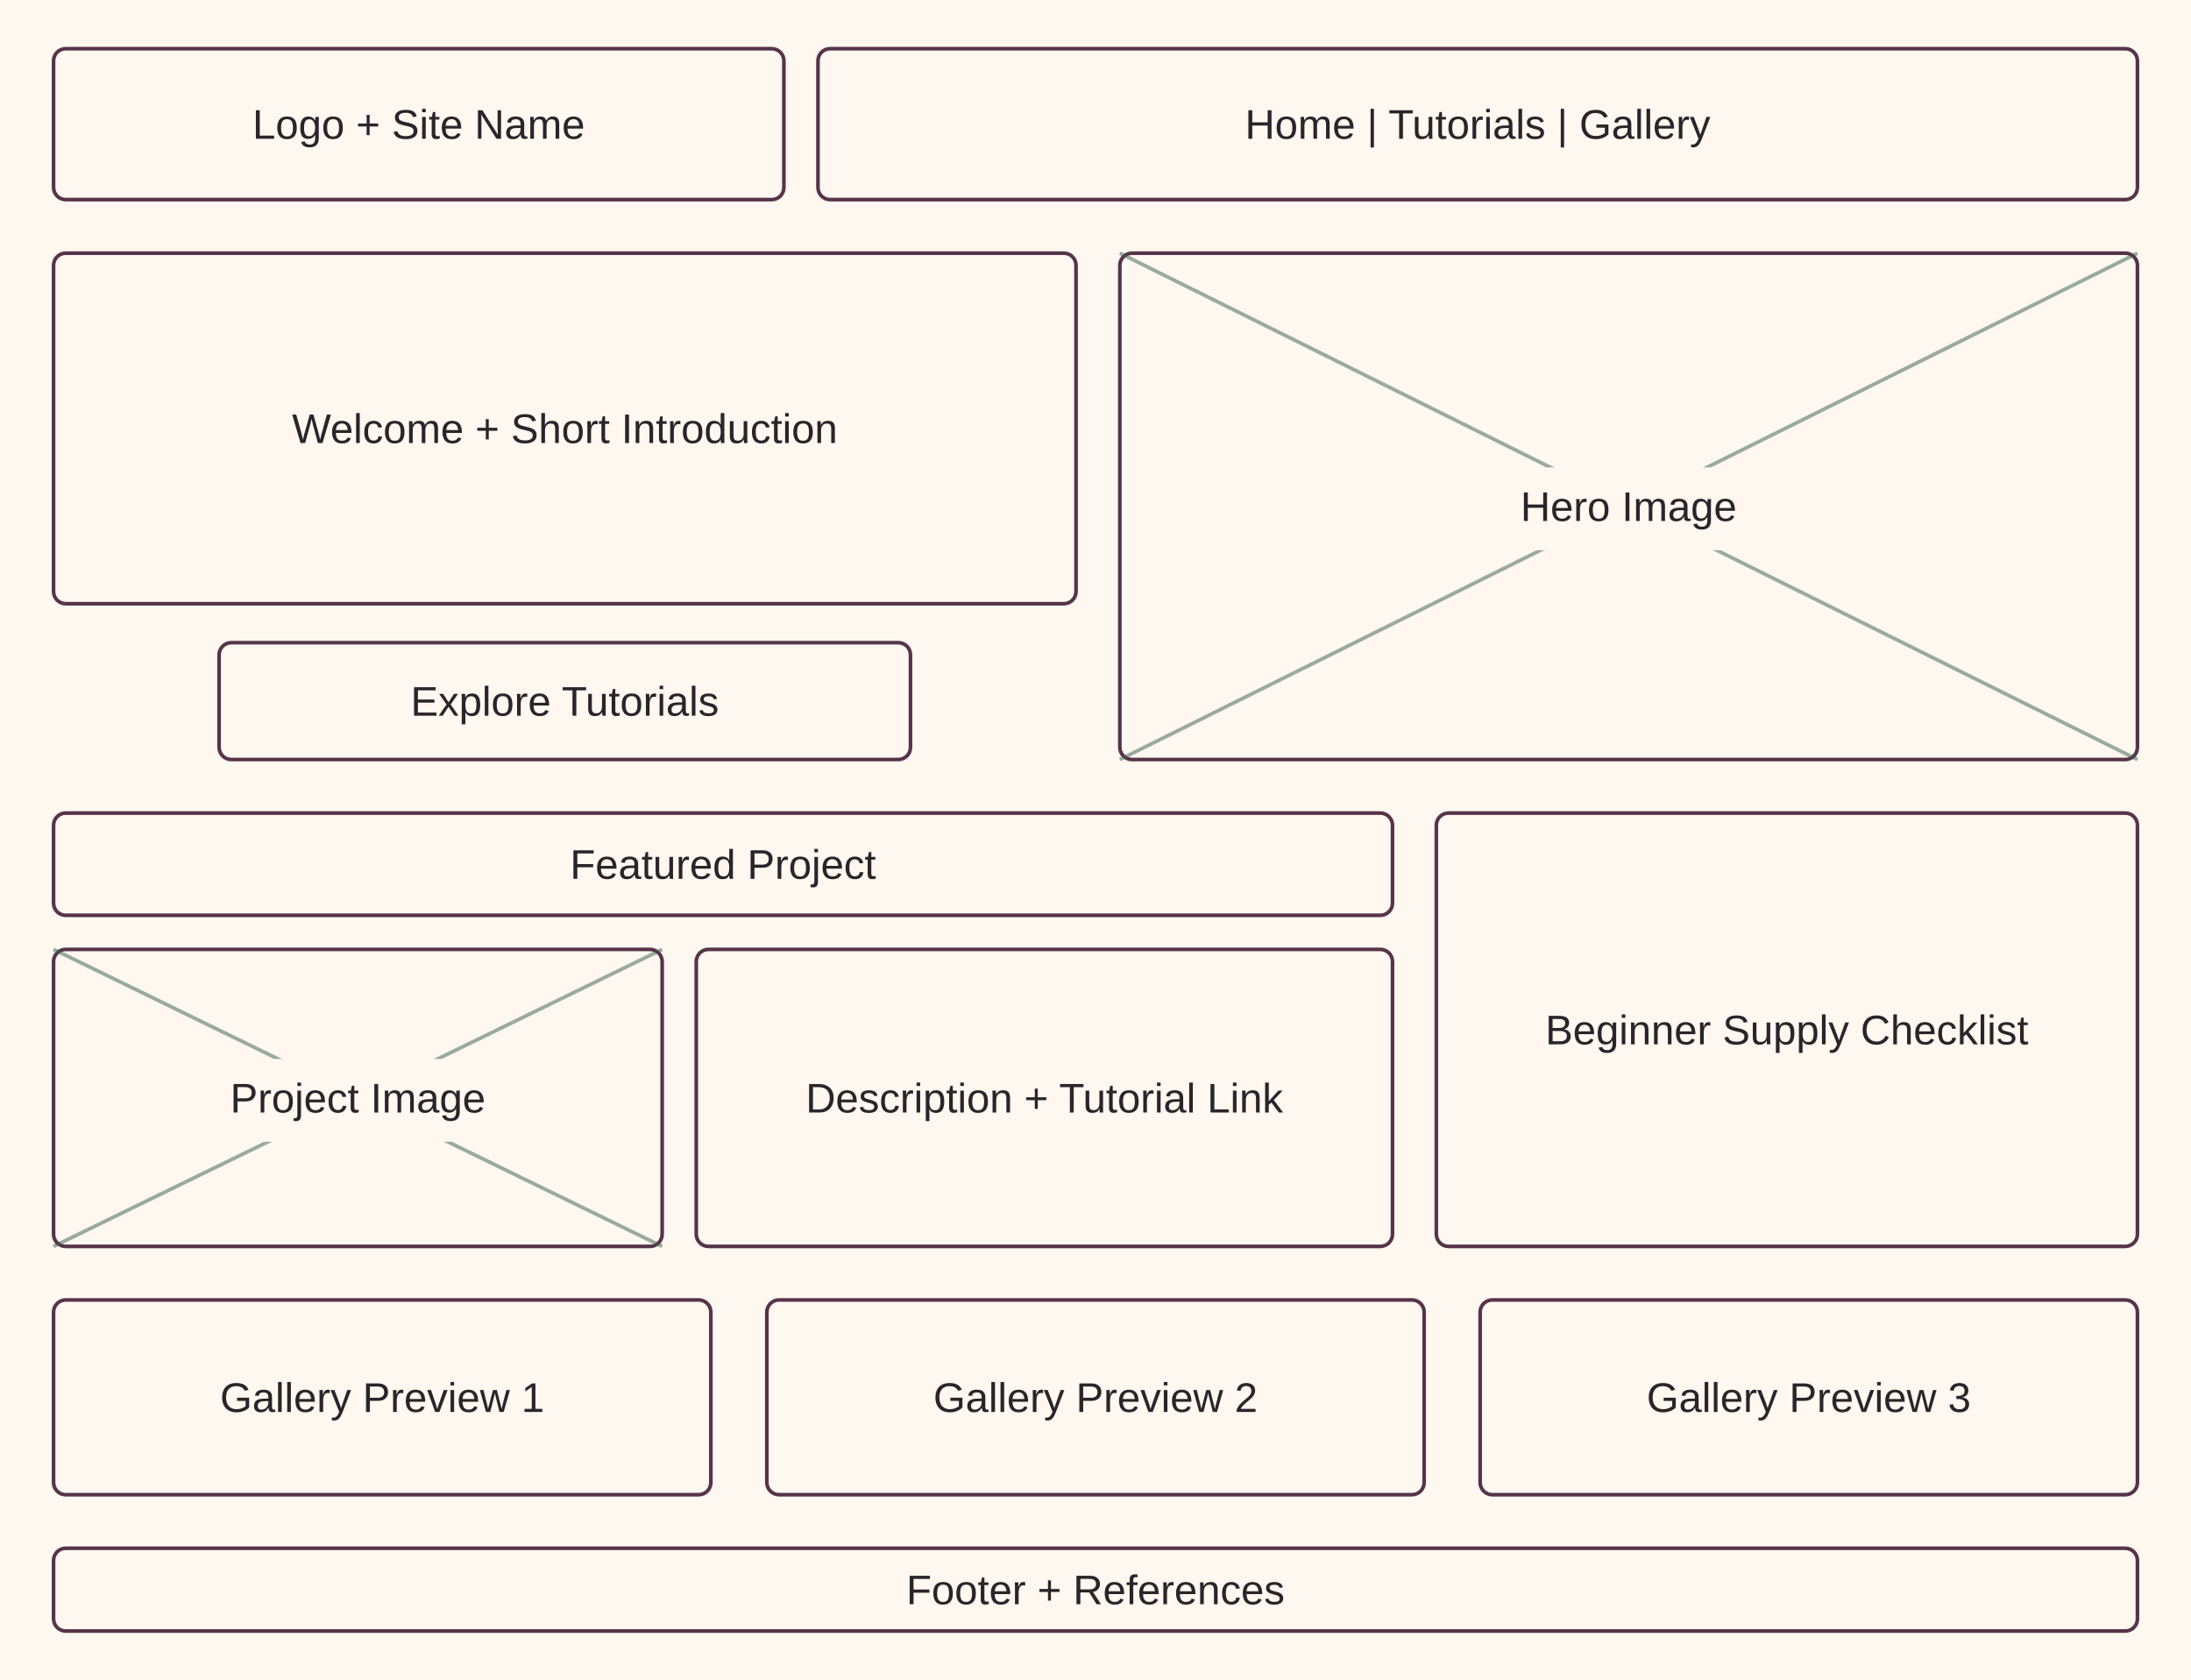
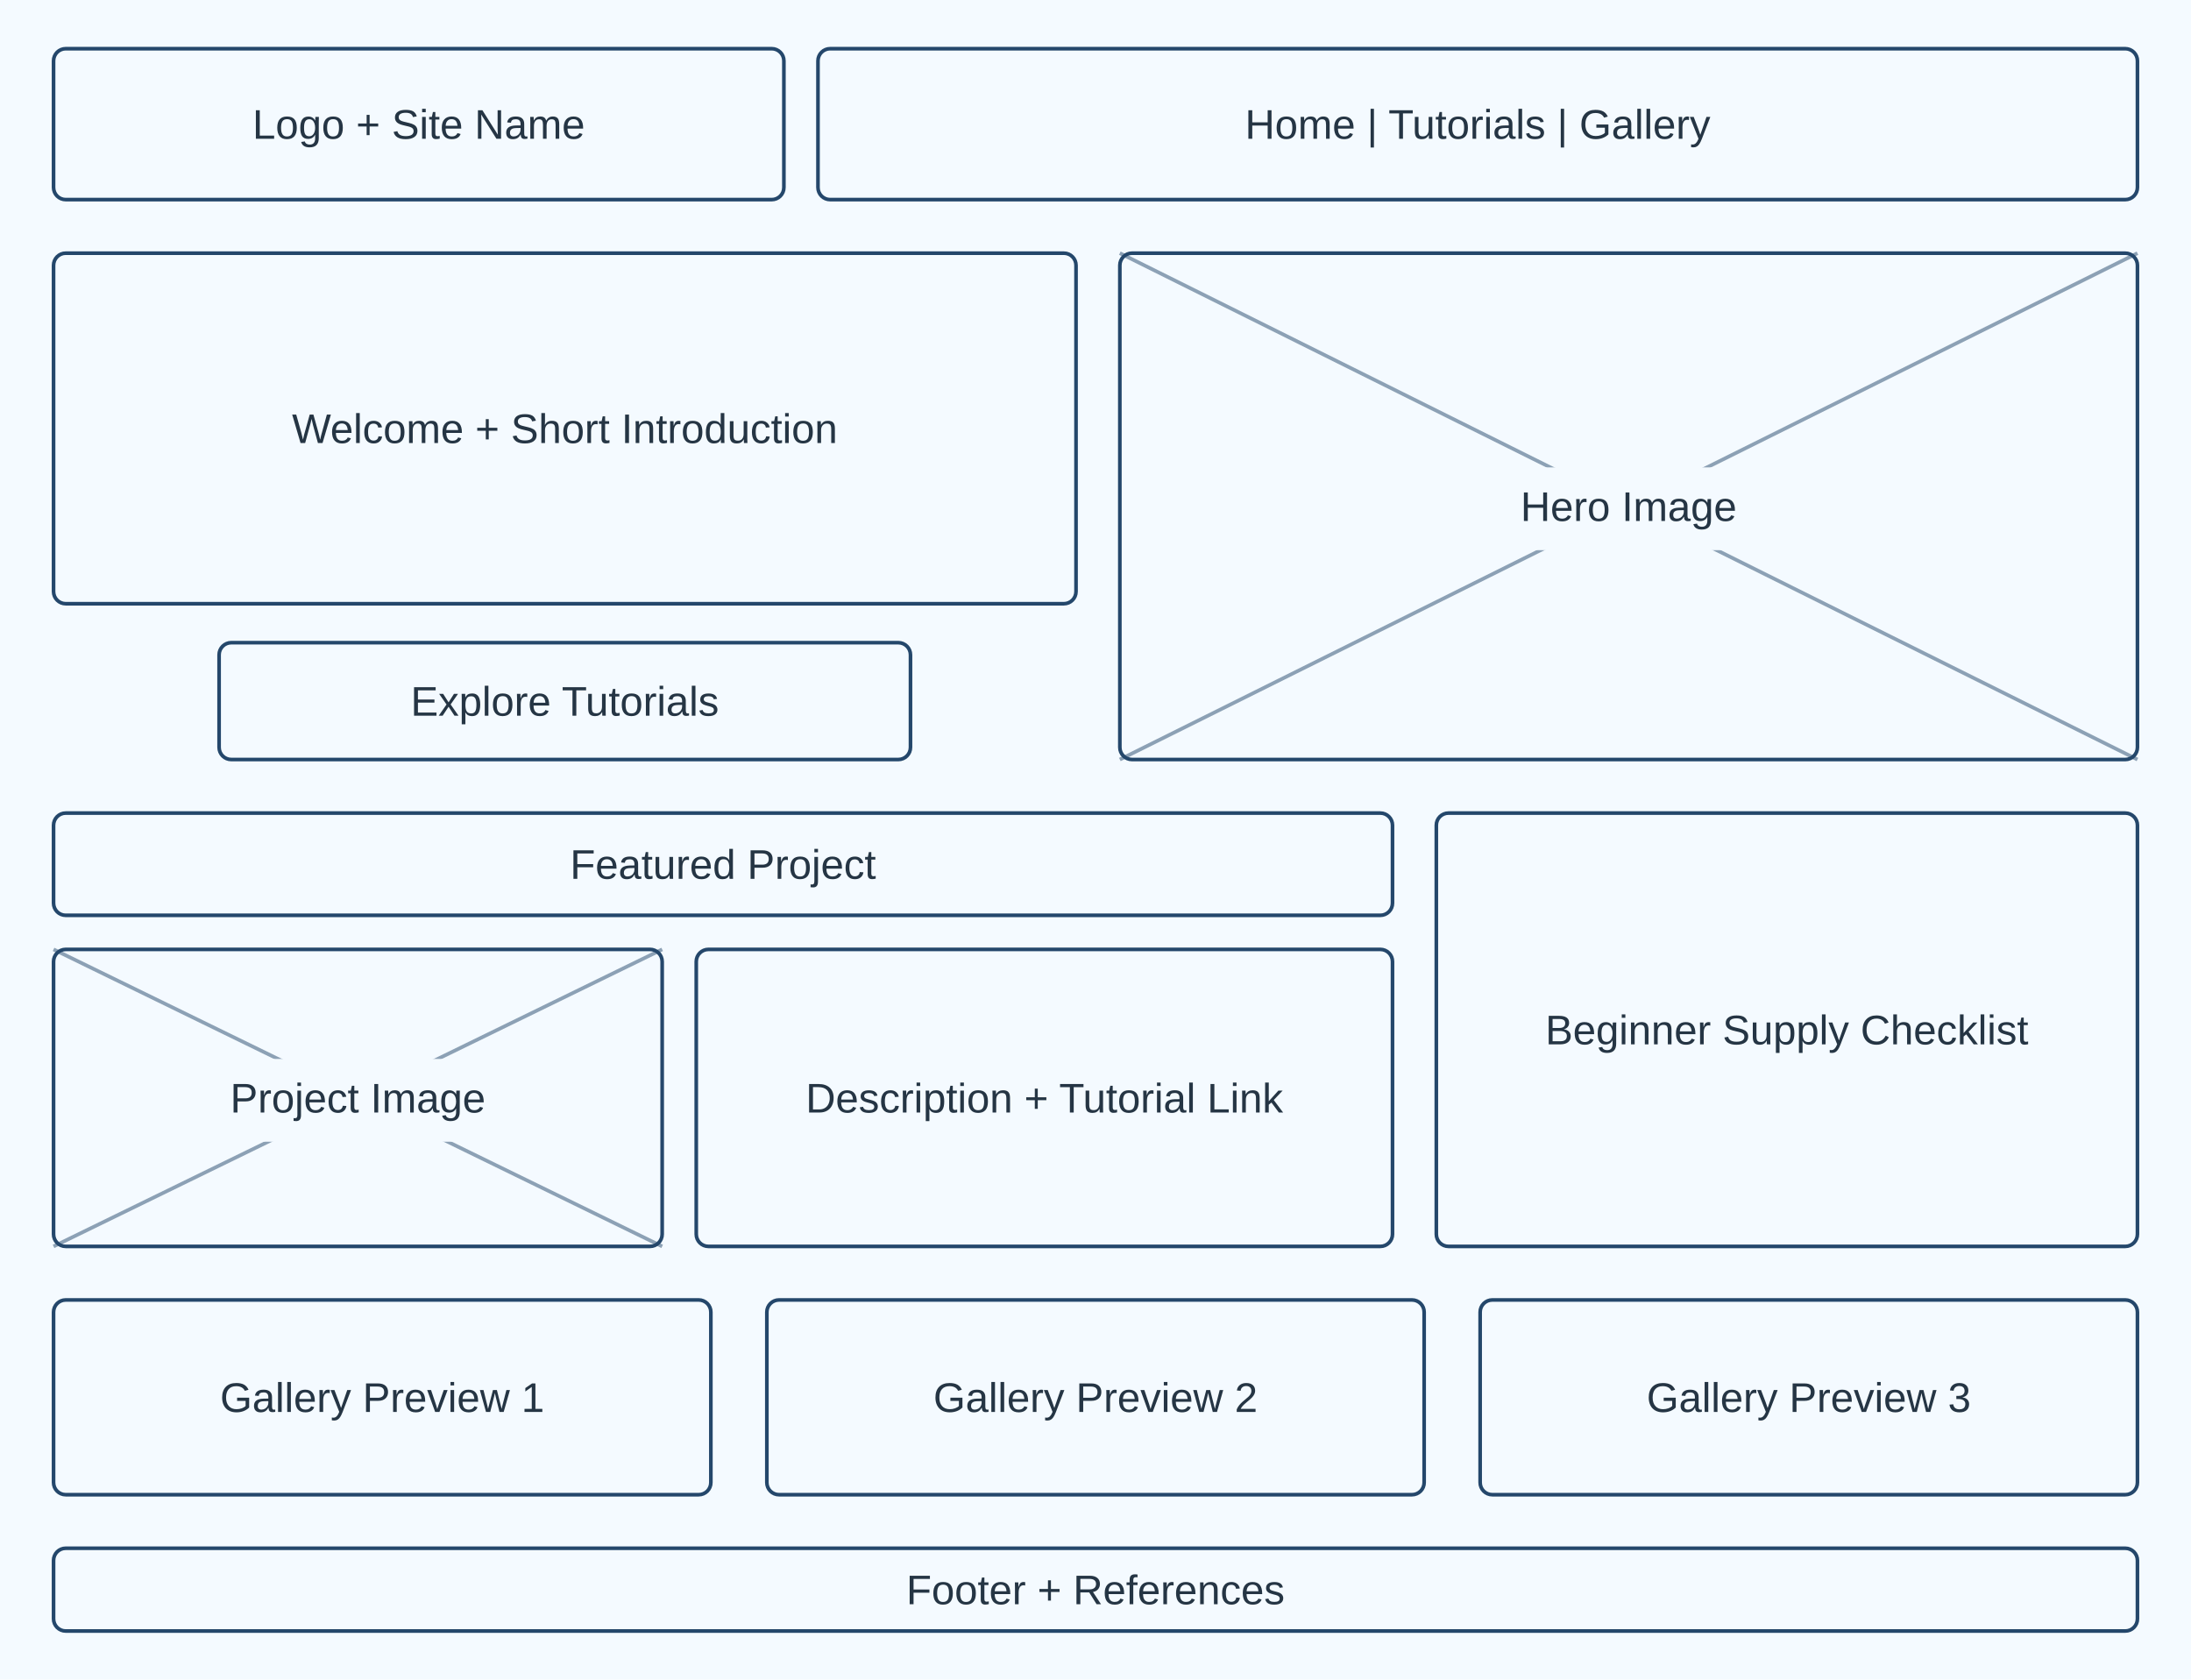
<svg xmlns="http://www.w3.org/2000/svg" width="900" height="690" viewBox="0 0 900 690">
-   <rect width="900" height="690" fill="#fff8f0" />
-   <g font-family="Arial, sans-serif" font-size="17" fill="#29252a" stroke="#563449" stroke-width="1.5">
-     <rect x="22" y="20" width="300" height="62" rx="5" fill="#fff8f0" />
+   <rect width="900" height="690" fill="#f4faff" />
+   <g font-family="Arial, sans-serif" font-size="17" fill="#253544" stroke="#24476B" stroke-width="1.5">
+     <rect x="22" y="20" width="300" height="62" rx="5" fill="#f4faff" />
    <text x="172.0" y="57.0" text-anchor="middle" stroke="none">Logo + Site Name</text>
-     <rect x="336" y="20" width="542" height="62" rx="5" fill="#fff8f0" />
+     <rect x="336" y="20" width="542" height="62" rx="5" fill="#f4faff" />
    <text x="607.0" y="57.0" text-anchor="middle" stroke="none">Home | Tutorials | Gallery</text>
-     <rect x="22" y="104" width="420" height="144" rx="5" fill="#fff8f0" />
+     <rect x="22" y="104" width="420" height="144" rx="5" fill="#f4faff" />
    <text x="232.0" y="182.0" text-anchor="middle" stroke="none">Welcome + Short Introduction</text>
-     <rect x="90" y="264" width="284" height="48" rx="5" fill="#fff8f0" />
+     <rect x="90" y="264" width="284" height="48" rx="5" fill="#f4faff" />
    <text x="232.0" y="294.0" text-anchor="middle" stroke="none">Explore Tutorials</text>
-     <rect x="460" y="104" width="418" height="208" rx="5" fill="#fff8f0" />
-     <path d="M460 104L878 312M878 104L460 312" stroke="#365c4b" opacity=".5" />
-     <rect x="589.0" y="192.0" width="160" height="34" fill="#fff8f0" stroke="none" />
+     <rect x="460" y="104" width="418" height="208" rx="5" fill="#f4faff" />
+     <path d="M460 104L878 312M878 104L460 312" stroke="#24476B" opacity=".5" />
+     <rect x="589.0" y="192.0" width="160" height="34" fill="#f4faff" stroke="none" />
    <text x="669.0" y="214.0" text-anchor="middle" stroke="none">Hero Image</text>
-     <rect x="22" y="334" width="550" height="42" rx="5" fill="#fff8f0" />
+     <rect x="22" y="334" width="550" height="42" rx="5" fill="#f4faff" />
    <text x="297.0" y="361.0" text-anchor="middle" stroke="none">Featured Project</text>
-     <rect x="22" y="390" width="250" height="122" rx="5" fill="#fff8f0" />
-     <path d="M22 390L272 512M272 390L22 512" stroke="#365c4b" opacity=".5" />
-     <rect x="67.0" y="435.0" width="160" height="34" fill="#fff8f0" stroke="none" />
+     <rect x="22" y="390" width="250" height="122" rx="5" fill="#f4faff" />
+     <path d="M22 390L272 512M272 390L22 512" stroke="#24476B" opacity=".5" />
+     <rect x="67.0" y="435.0" width="160" height="34" fill="#f4faff" stroke="none" />
    <text x="147.0" y="457.0" text-anchor="middle" stroke="none">Project Image</text>
-     <rect x="286" y="390" width="286" height="122" rx="5" fill="#fff8f0" />
+     <rect x="286" y="390" width="286" height="122" rx="5" fill="#f4faff" />
    <text x="429.0" y="457.0" text-anchor="middle" stroke="none">Description + Tutorial Link</text>
-     <rect x="590" y="334" width="288" height="178" rx="5" fill="#fff8f0" />
+     <rect x="590" y="334" width="288" height="178" rx="5" fill="#f4faff" />
    <text x="734.0" y="429.0" text-anchor="middle" stroke="none">Beginner Supply Checklist</text>
-     <rect x="22" y="534" width="270" height="80" rx="5" fill="#fff8f0" />
+     <rect x="22" y="534" width="270" height="80" rx="5" fill="#f4faff" />
    <text x="157.0" y="580.0" text-anchor="middle" stroke="none">Gallery Preview 1</text>
-     <rect x="315" y="534" width="270" height="80" rx="5" fill="#fff8f0" />
+     <rect x="315" y="534" width="270" height="80" rx="5" fill="#f4faff" />
    <text x="450.0" y="580.0" text-anchor="middle" stroke="none">Gallery Preview 2</text>
-     <rect x="608" y="534" width="270" height="80" rx="5" fill="#fff8f0" />
+     <rect x="608" y="534" width="270" height="80" rx="5" fill="#f4faff" />
    <text x="743.0" y="580.0" text-anchor="middle" stroke="none">Gallery Preview 3</text>
-     <rect x="22" y="636" width="856" height="34" rx="5" fill="#fff8f0" />
+     <rect x="22" y="636" width="856" height="34" rx="5" fill="#f4faff" />
    <text x="450.0" y="659.0" text-anchor="middle" stroke="none">Footer + References</text>
  </g>
</svg>
